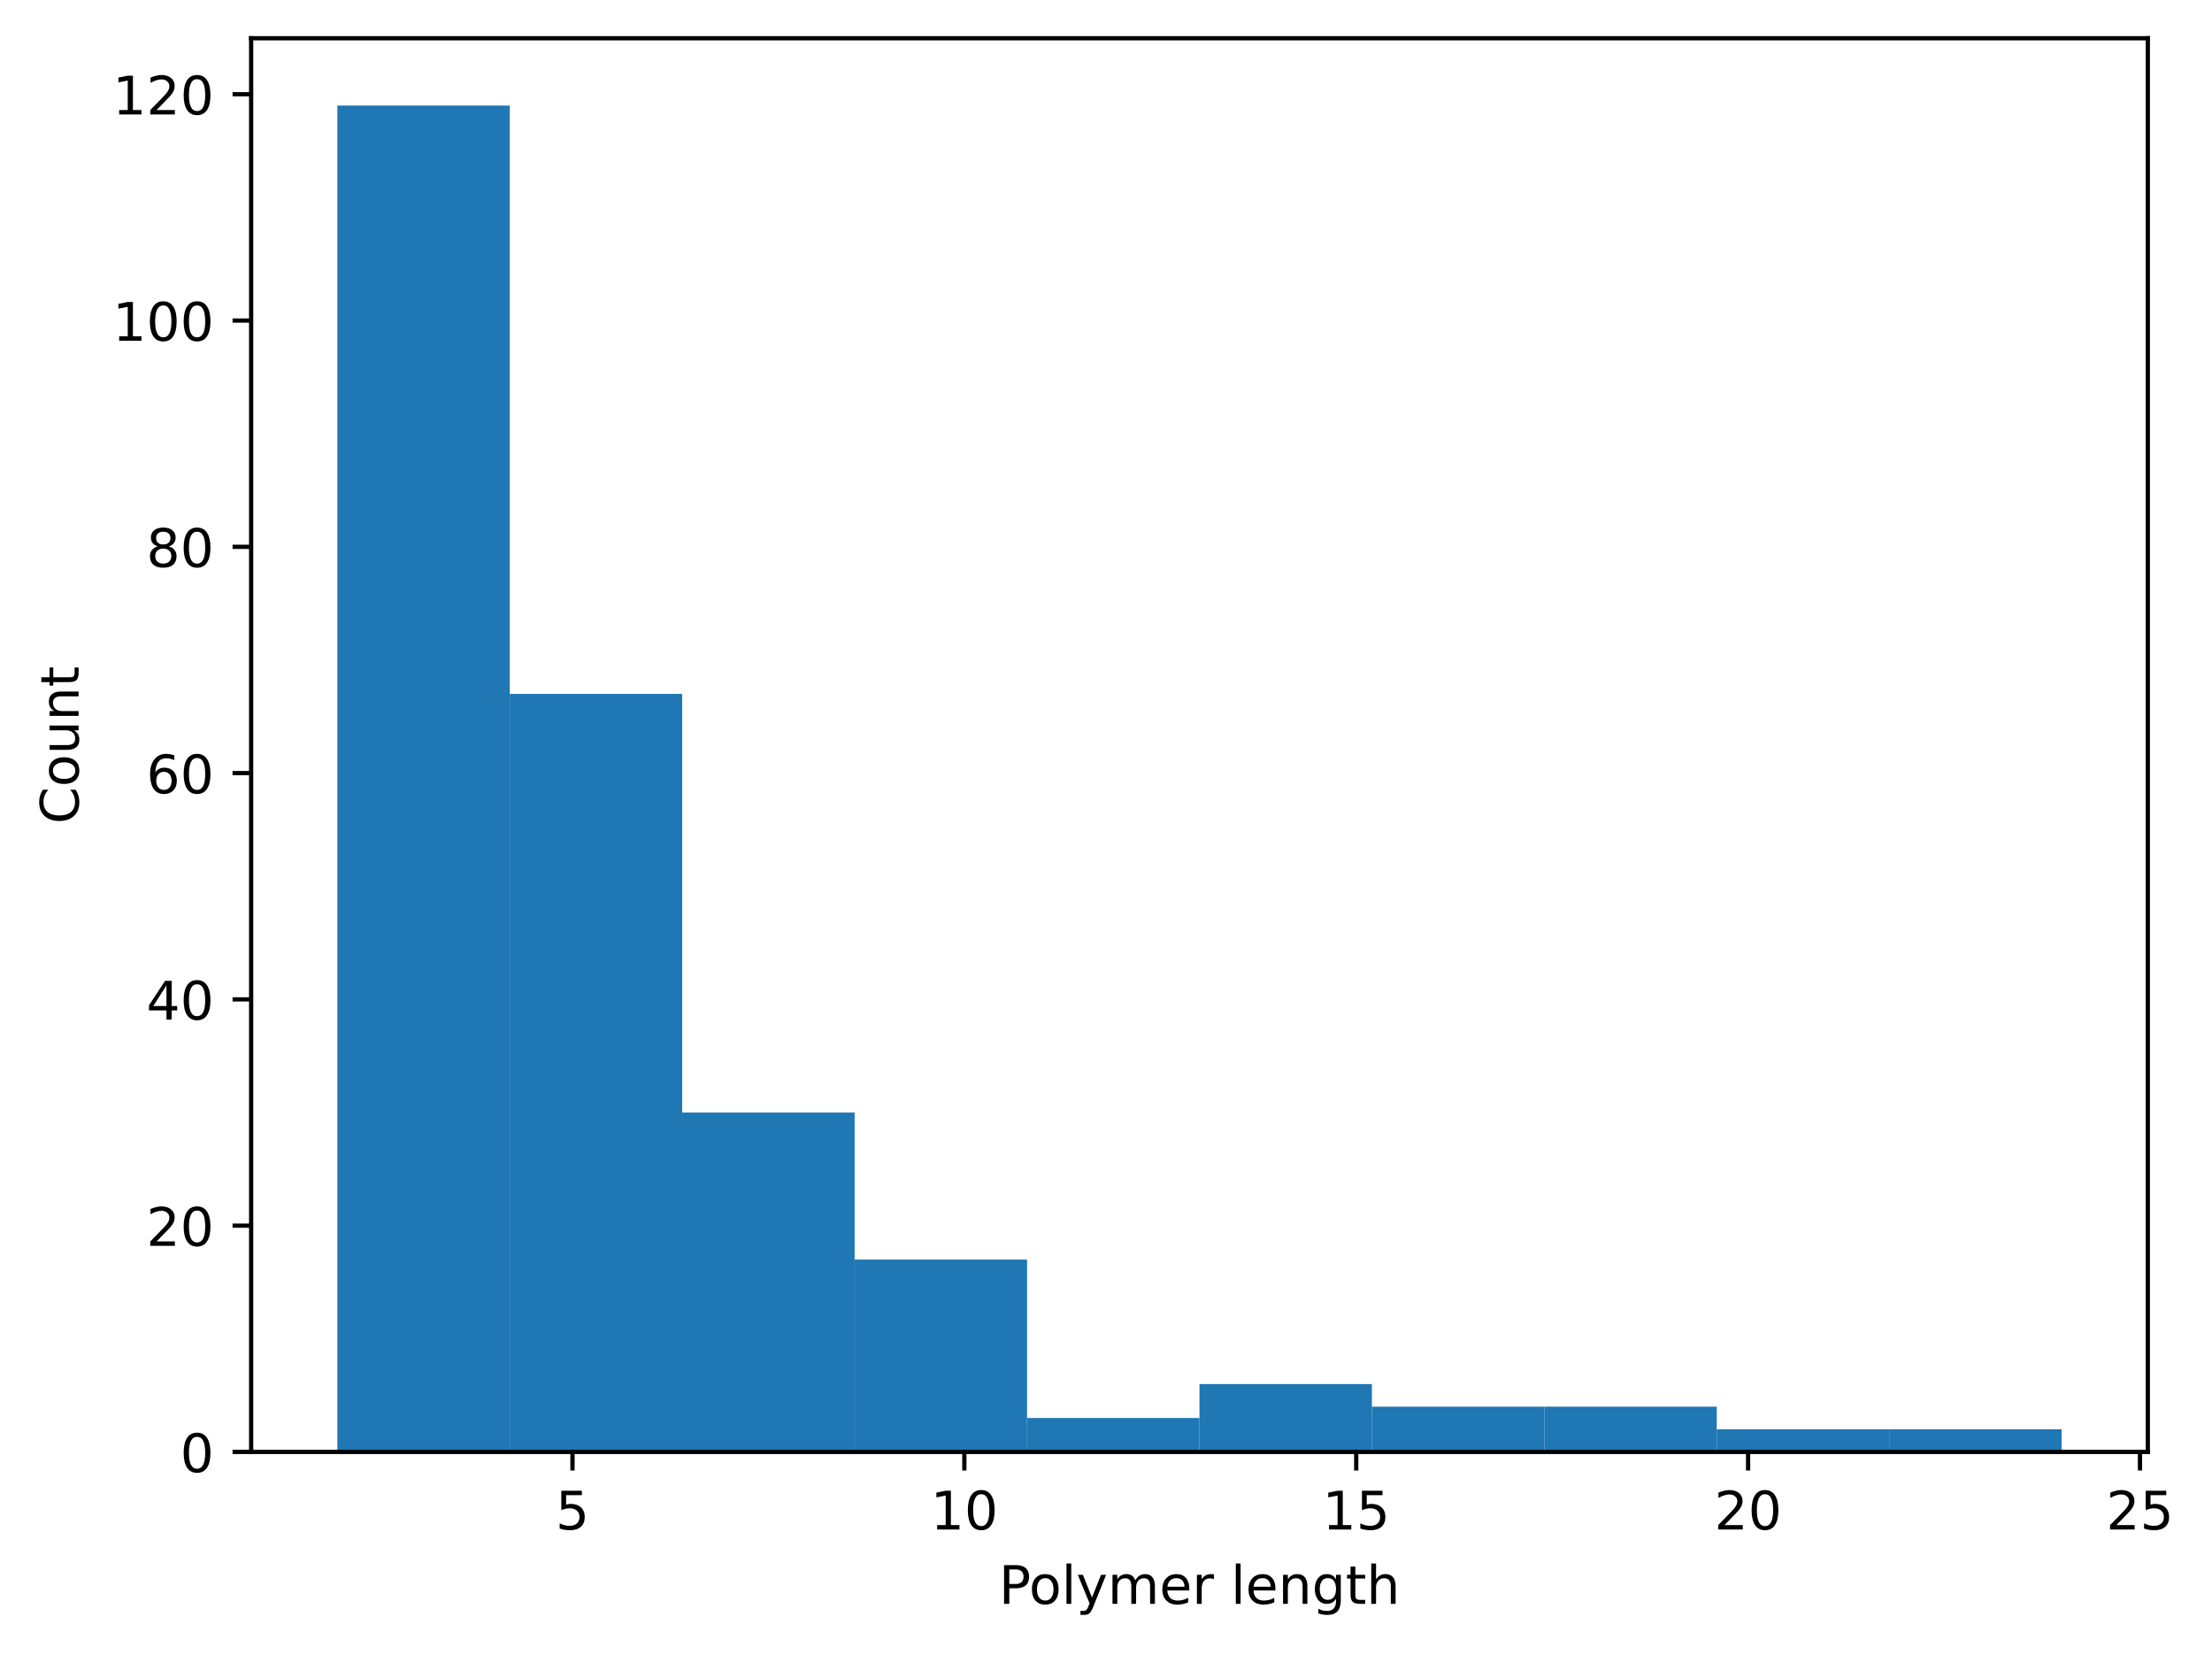
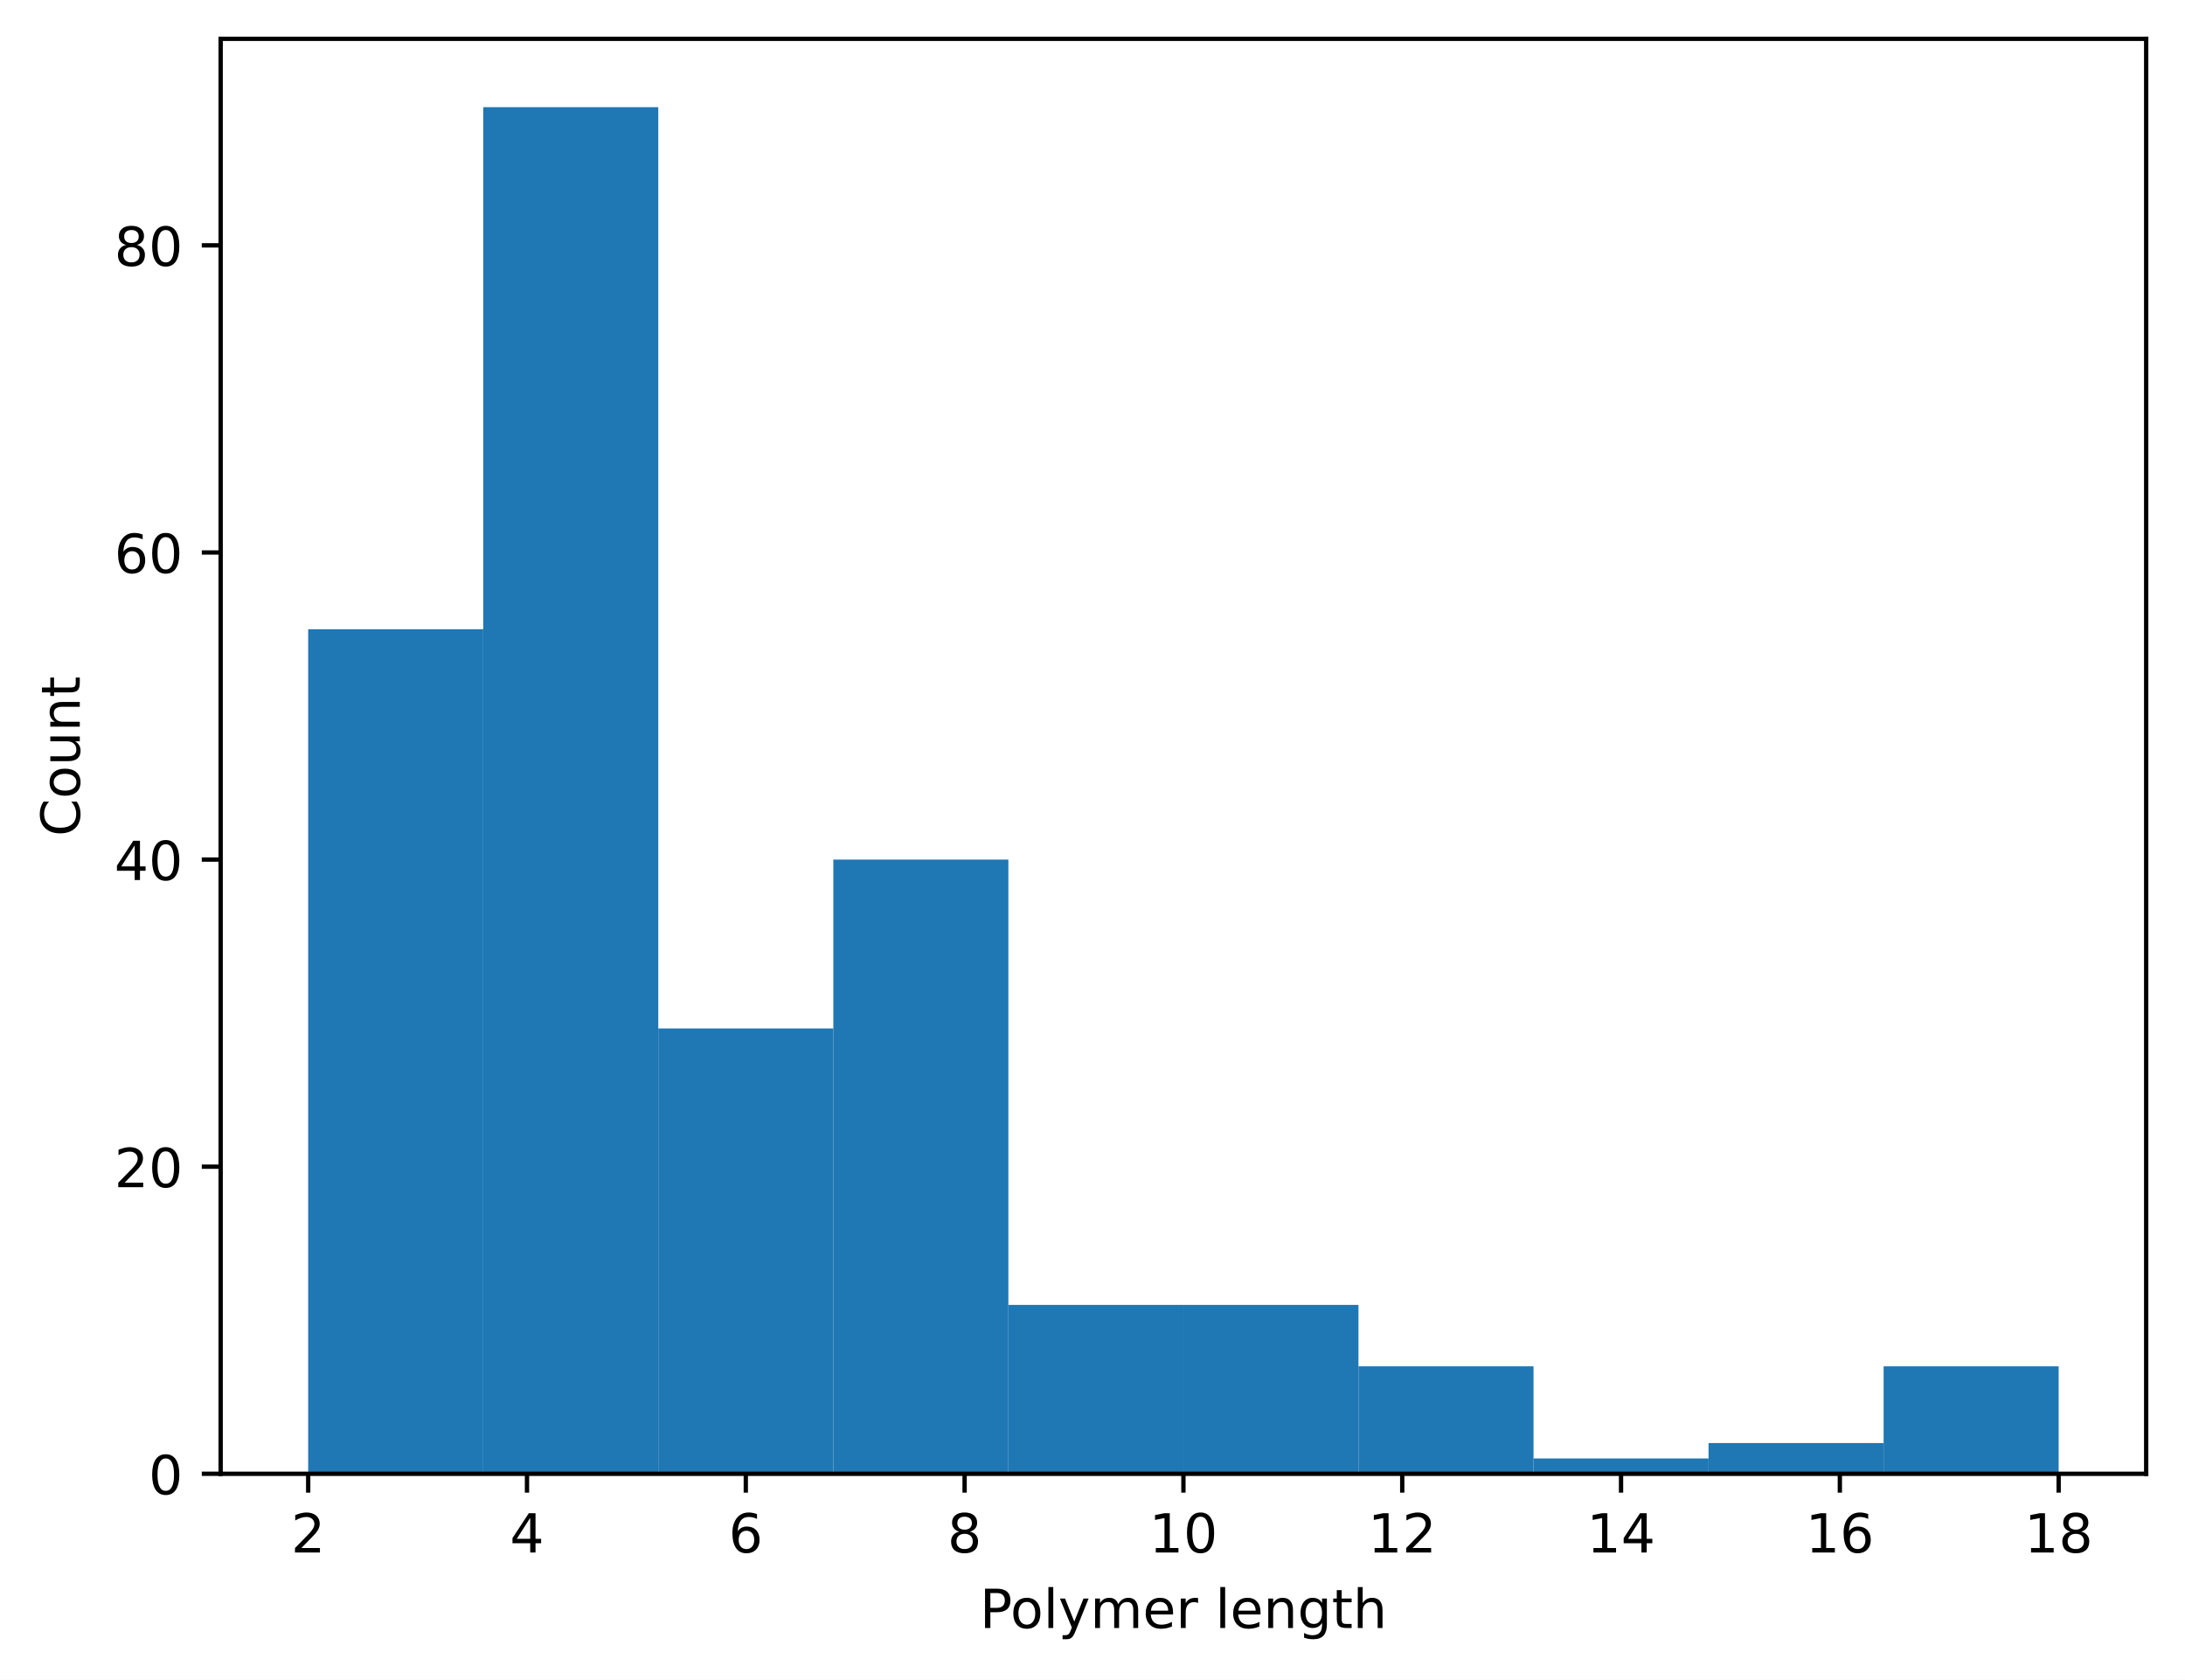
- <svg xmlns="http://www.w3.org/2000/svg" xmlns:xlink="http://www.w3.org/1999/xlink" width="416.494pt" height="311.513pt" viewBox="0 0 416.494 311.513" version="1.1">
+ <svg xmlns="http://www.w3.org/2000/svg" xmlns:xlink="http://www.w3.org/1999/xlink" width="405.245pt" height="311.513pt" viewBox="0 0 405.245 311.513" version="1.1">
  <defs>
    <style type="text/css">*{stroke-linejoin: round; stroke-linecap: butt}</style>
  </defs>
  <g id="figure_1">
    <g id="patch_1">
-       <path d="M 0 311.513  L 416.494 311.513  L 416.494 0  L 0 0  z " style="fill: #ffffff" />
+       <path d="M 0 311.513  L 405.245 311.513  L 405.245 0  L 0 0  z " style="fill: #ffffff" />
    </g>
    <g id="axes_1">
      <g id="patch_2">
-         <path d="M 47.288 273.312  L 404.408 273.312  L 404.408 7.2  L 47.288 7.2  z " style="fill: #ffffff" />
+         <path d="M 40.925 273.312  L 398.045 273.312  L 398.045 7.2  L 40.925 7.2  z " style="fill: #ffffff" />
      </g>
      <g id="patch_3">
-         <path d="M 63.52 273.312  L 95.986 273.312  L 95.986 19.872  L 63.52 19.872  z " clip-path="url(#pda3d50e991)" style="fill: #1f77b4" />
+         <path d="M 57.158 273.312  L 89.623 273.312  L 89.623 116.692  L 57.158 116.692  z " clip-path="url(#paa97b30b9d)" style="fill: #1f77b4" />
      </g>
      <g id="patch_4">
-         <path d="M 95.986 273.312  L 128.451 273.312  L 128.451 130.619  L 95.986 130.619  z " clip-path="url(#pda3d50e991)" style="fill: #1f77b4" />
+         <path d="M 89.623 273.312  L 122.089 273.312  L 122.089 19.872  L 89.623 19.872  z " clip-path="url(#paa97b30b9d)" style="fill: #1f77b4" />
      </g>
      <g id="patch_5">
-         <path d="M 128.451 273.312  L 160.917 273.312  L 160.917 209.42  L 128.451 209.42  z " clip-path="url(#pda3d50e991)" style="fill: #1f77b4" />
+         <path d="M 122.089 273.312  L 154.554 273.312  L 154.554 190.73  L 122.089 190.73  z " clip-path="url(#paa97b30b9d)" style="fill: #1f77b4" />
      </g>
      <g id="patch_6">
-         <path d="M 160.917 273.312  L 193.382 273.312  L 193.382 237.106  L 160.917 237.106  z " clip-path="url(#pda3d50e991)" style="fill: #1f77b4" />
+         <path d="M 154.554 273.312  L 187.02 273.312  L 187.02 159.406  L 154.554 159.406  z " clip-path="url(#paa97b30b9d)" style="fill: #1f77b4" />
      </g>
      <g id="patch_7">
-         <path d="M 193.382 273.312  L 225.847 273.312  L 225.847 266.923  L 193.382 266.923  z " clip-path="url(#pda3d50e991)" style="fill: #1f77b4" />
+         <path d="M 187.02 273.312  L 219.485 273.312  L 219.485 241.988  L 187.02 241.988  z " clip-path="url(#paa97b30b9d)" style="fill: #1f77b4" />
      </g>
      <g id="patch_8">
-         <path d="M 225.847 273.312  L 258.313 273.312  L 258.313 260.534  L 225.847 260.534  z " clip-path="url(#pda3d50e991)" style="fill: #1f77b4" />
+         <path d="M 219.485 273.312  L 251.95 273.312  L 251.95 241.988  L 219.485 241.988  z " clip-path="url(#paa97b30b9d)" style="fill: #1f77b4" />
      </g>
      <g id="patch_9">
-         <path d="M 258.313 273.312  L 290.778 273.312  L 290.778 264.793  L 258.313 264.793  z " clip-path="url(#pda3d50e991)" style="fill: #1f77b4" />
+         <path d="M 251.95 273.312  L 284.416 273.312  L 284.416 253.379  L 251.95 253.379  z " clip-path="url(#paa97b30b9d)" style="fill: #1f77b4" />
      </g>
      <g id="patch_10">
-         <path d="M 290.778 273.312  L 323.244 273.312  L 323.244 264.793  L 290.778 264.793  z " clip-path="url(#pda3d50e991)" style="fill: #1f77b4" />
+         <path d="M 284.416 273.312  L 316.881 273.312  L 316.881 270.464  L 284.416 270.464  z " clip-path="url(#paa97b30b9d)" style="fill: #1f77b4" />
      </g>
      <g id="patch_11">
-         <path d="M 323.244 273.312  L 355.709 273.312  L 355.709 269.053  L 323.244 269.053  z " clip-path="url(#pda3d50e991)" style="fill: #1f77b4" />
+         <path d="M 316.881 273.312  L 349.347 273.312  L 349.347 267.617  L 316.881 267.617  z " clip-path="url(#paa97b30b9d)" style="fill: #1f77b4" />
      </g>
      <g id="patch_12">
-         <path d="M 355.709 273.312  L 388.175 273.312  L 388.175 269.053  L 355.709 269.053  z " clip-path="url(#pda3d50e991)" style="fill: #1f77b4" />
+         <path d="M 349.347 273.312  L 381.812 273.312  L 381.812 253.379  L 349.347 253.379  z " clip-path="url(#paa97b30b9d)" style="fill: #1f77b4" />
      </g>
      <g id="matplotlib.axis_1">
        <g id="xtick_1">
          <g id="line2d_1">
            <defs>
-               <path id="m23a97612db" d="M 0 0  L 0 3.5  " style="stroke: #000000; stroke-width: 0.8" />
+               <path id="mcce1676ae2" d="M 0 0  L 0 3.5  " style="stroke: #000000; stroke-width: 0.8" />
            </defs>
            <g>
-               <use xlink:href="#m23a97612db" x="107.791" y="273.312" style="stroke: #000000; stroke-width: 0.8" />
+               <use xlink:href="#mcce1676ae2" x="57.158" y="273.312" style="stroke: #000000; stroke-width: 0.8" />
            </g>
          </g>
          <g id="text_1">
-             <g transform="translate(104.6101 287.9097) scale(0.1 -0.1)">
-               <defs>
-                 <path id="DejaVuSans-18" d="M 691 4666  L 3169 4666  L 3169 4134  L 1269 4134  L 1269 2991  Q 1406 3038 1543 3061  Q 1681 3084 1819 3084  Q 2600 3084 3056 2656  Q 3513 2228 3513 1497  Q 3513 744 3044 326  Q 2575 -91 1722 -91  Q 1428 -91 1123 -41  Q 819 9 494 109  L 494 744  Q 775 591 1075 516  Q 1375 441 1709 441  Q 2250 441 2565 725  Q 2881 1009 2881 1497  Q 2881 1984 2565 2268  Q 2250 2553 1709 2553  Q 1456 2553 1204 2497  Q 953 2441 691 2322  L 691 4666  z " transform="scale(0.015625)" />
-               </defs>
-               <use xlink:href="#DejaVuSans-18" />
+             <g transform="translate(53.97648 287.9097) scale(0.1 -0.1)">
+               <defs>
+                 <path id="DejaVuSans-15" d="M 1228 531  L 3431 531  L 3431 0  L 469 0  L 469 531  Q 828 903 1448 1529  Q 2069 2156 2228 2338  Q 2531 2678 2651 2914  Q 2772 3150 2772 3378  Q 2772 3750 2511 3984  Q 2250 4219 1831 4219  Q 1534 4219 1204 4116  Q 875 4013 500 3803  L 500 4441  Q 881 4594 1212 4672  Q 1544 4750 1819 4750  Q 2544 4750 2975 4387  Q 3406 4025 3406 3419  Q 3406 3131 3298 2873  Q 3191 2616 2906 2266  Q 2828 2175 2409 1742  Q 1991 1309 1228 531  z " transform="scale(0.015625)" />
+               </defs>
+               <use xlink:href="#DejaVuSans-15" />
            </g>
          </g>
        </g>
        <g id="xtick_2">
          <g id="line2d_2">
            <g>
-               <use xlink:href="#m23a97612db" x="181.576" y="273.312" style="stroke: #000000; stroke-width: 0.8" />
+               <use xlink:href="#mcce1676ae2" x="97.74" y="273.312" style="stroke: #000000; stroke-width: 0.8" />
            </g>
          </g>
          <g id="text_2">
-             <g transform="translate(175.2139 287.9097) scale(0.1 -0.1)">
+             <g transform="translate(94.5583 287.9097) scale(0.1 -0.1)">
+               <defs>
+                 <path id="DejaVuSans-17" d="M 2419 4116  L 825 1625  L 2419 1625  L 2419 4116  z M 2253 4666  L 3047 4666  L 3047 1625  L 3713 1625  L 3713 1100  L 3047 1100  L 3047 0  L 2419 0  L 2419 1100  L 313 1100  L 313 1709  L 2253 4666  z " transform="scale(0.015625)" />
+               </defs>
+               <use xlink:href="#DejaVuSans-17" />
+             </g>
+           </g>
+         </g>
+         <g id="xtick_3">
+           <g id="line2d_3">
+             <g>
+               <use xlink:href="#mcce1676ae2" x="138.321" y="273.312" style="stroke: #000000; stroke-width: 0.8" />
+             </g>
+           </g>
+           <g id="text_3">
+             <g transform="translate(135.1401 287.9097) scale(0.1 -0.1)">
+               <defs>
+                 <path id="DejaVuSans-19" d="M 2113 2584  Q 1688 2584 1439 2293  Q 1191 2003 1191 1497  Q 1191 994 1439 701  Q 1688 409 2113 409  Q 2538 409 2786 701  Q 3034 994 3034 1497  Q 3034 2003 2786 2293  Q 2538 2584 2113 2584  z M 3366 4563  L 3366 3988  Q 3128 4100 2886 4159  Q 2644 4219 2406 4219  Q 1781 4219 1451 3797  Q 1122 3375 1075 2522  Q 1259 2794 1537 2939  Q 1816 3084 2150 3084  Q 2853 3084 3261 2657  Q 3669 2231 3669 1497  Q 3669 778 3244 343  Q 2819 -91 2113 -91  Q 1303 -91 875 529  Q 447 1150 447 2328  Q 447 3434 972 4092  Q 1497 4750 2381 4750  Q 2619 4750 2861 4703  Q 3103 4656 3366 4563  z " transform="scale(0.015625)" />
+               </defs>
+               <use xlink:href="#DejaVuSans-19" />
+             </g>
+           </g>
+         </g>
+         <g id="xtick_4">
+           <g id="line2d_4">
+             <g>
+               <use xlink:href="#mcce1676ae2" x="178.903" y="273.312" style="stroke: #000000; stroke-width: 0.8" />
+             </g>
+           </g>
+           <g id="text_4">
+             <g transform="translate(175.7219 287.9097) scale(0.1 -0.1)">
+               <defs>
+                 <path id="DejaVuSans-1b" d="M 2034 2216  Q 1584 2216 1326 1975  Q 1069 1734 1069 1313  Q 1069 891 1326 650  Q 1584 409 2034 409  Q 2484 409 2743 651  Q 3003 894 3003 1313  Q 3003 1734 2745 1975  Q 2488 2216 2034 2216  z M 1403 2484  Q 997 2584 770 2862  Q 544 3141 544 3541  Q 544 4100 942 4425  Q 1341 4750 2034 4750  Q 2731 4750 3128 4425  Q 3525 4100 3525 3541  Q 3525 3141 3298 2862  Q 3072 2584 2669 2484  Q 3125 2378 3379 2068  Q 3634 1759 3634 1313  Q 3634 634 3220 271  Q 2806 -91 2034 -91  Q 1263 -91 848 271  Q 434 634 434 1313  Q 434 1759 690 2068  Q 947 2378 1403 2484  z M 1172 3481  Q 1172 3119 1398 2916  Q 1625 2713 2034 2713  Q 2441 2713 2670 2916  Q 2900 3119 2900 3481  Q 2900 3844 2670 4047  Q 2441 4250 2034 4250  Q 1625 4250 1398 4047  Q 1172 3844 1172 3481  z " transform="scale(0.015625)" />
+               </defs>
+               <use xlink:href="#DejaVuSans-1b" />
+             </g>
+           </g>
+         </g>
+         <g id="xtick_5">
+           <g id="line2d_5">
+             <g>
+               <use xlink:href="#mcce1676ae2" x="219.485" y="273.312" style="stroke: #000000; stroke-width: 0.8" />
+             </g>
+           </g>
+           <g id="text_5">
+             <g transform="translate(213.1225 287.9097) scale(0.1 -0.1)">
              <defs>
                <path id="DejaVuSans-14" d="M 794 531  L 1825 531  L 1825 4091  L 703 3866  L 703 4441  L 1819 4666  L 2450 4666  L 2450 531  L 3481 531  L 3481 0  L 794 0  L 794 531  z " transform="scale(0.015625)" />
                <path id="DejaVuSans-13" d="M 2034 4250  Q 1547 4250 1301 3770  Q 1056 3291 1056 2328  Q 1056 1369 1301 889  Q 1547 409 2034 409  Q 2525 409 2770 889  Q 3016 1369 3016 2328  Q 3016 3291 2770 3770  Q 2525 4250 2034 4250  z M 2034 4750  Q 2819 4750 3233 4129  Q 3647 3509 3647 2328  Q 3647 1150 3233 529  Q 2819 -91 2034 -91  Q 1250 -91 836 529  Q 422 1150 422 2328  Q 422 3509 836 4129  Q 1250 4750 2034 4750  z " transform="scale(0.015625)" />
              </defs>
              <use xlink:href="#DejaVuSans-14" />
              <use xlink:href="#DejaVuSans-13" transform="translate(63.625 0)" />
            </g>
          </g>
        </g>
-         <g id="xtick_3">
-           <g id="line2d_3">
-             <g>
-               <use xlink:href="#m23a97612db" x="255.362" y="273.312" style="stroke: #000000; stroke-width: 0.8" />
-             </g>
-           </g>
-           <g id="text_3">
-             <g transform="translate(248.9991 287.9097) scale(0.1 -0.1)">
-               <use xlink:href="#DejaVuSans-14" />
-               <use xlink:href="#DejaVuSans-18" transform="translate(63.625 0)" />
-             </g>
-           </g>
-         </g>
-         <g id="xtick_4">
-           <g id="line2d_4">
-             <g>
-               <use xlink:href="#m23a97612db" x="329.147" y="273.312" style="stroke: #000000; stroke-width: 0.8" />
-             </g>
-           </g>
-           <g id="text_4">
-             <g transform="translate(322.7842 287.9097) scale(0.1 -0.1)">
-               <defs>
-                 <path id="DejaVuSans-15" d="M 1228 531  L 3431 531  L 3431 0  L 469 0  L 469 531  Q 828 903 1448 1529  Q 2069 2156 2228 2338  Q 2531 2678 2651 2914  Q 2772 3150 2772 3378  Q 2772 3750 2511 3984  Q 2250 4219 1831 4219  Q 1534 4219 1204 4116  Q 875 4013 500 3803  L 500 4441  Q 881 4594 1212 4672  Q 1544 4750 1819 4750  Q 2544 4750 2975 4387  Q 3406 4025 3406 3419  Q 3406 3131 3298 2873  Q 3191 2616 2906 2266  Q 2828 2175 2409 1742  Q 1991 1309 1228 531  z " transform="scale(0.015625)" />
-               </defs>
-               <use xlink:href="#DejaVuSans-15" />
-               <use xlink:href="#DejaVuSans-13" transform="translate(63.625 0)" />
-             </g>
-           </g>
-         </g>
-         <g id="xtick_5">
-           <g id="line2d_5">
-             <g>
-               <use xlink:href="#m23a97612db" x="402.932" y="273.312" style="stroke: #000000; stroke-width: 0.8" />
-             </g>
-           </g>
-           <g id="text_5">
-             <g transform="translate(396.5693 287.9097) scale(0.1 -0.1)">
-               <use xlink:href="#DejaVuSans-15" />
-               <use xlink:href="#DejaVuSans-18" transform="translate(63.625 0)" />
-             </g>
-           </g>
-         </g>
-         <g id="text_6">
-           <g transform="translate(188.0741 301.9104) scale(0.1 -0.1)">
+         <g id="xtick_6">
+           <g id="line2d_6">
+             <g>
+               <use xlink:href="#mcce1676ae2" x="260.067" y="273.312" style="stroke: #000000; stroke-width: 0.8" />
+             </g>
+           </g>
+           <g id="text_6">
+             <g transform="translate(253.7043 287.9097) scale(0.1 -0.1)">
+               <use xlink:href="#DejaVuSans-14" />
+               <use xlink:href="#DejaVuSans-15" transform="translate(63.625 0)" />
+             </g>
+           </g>
+         </g>
+         <g id="xtick_7">
+           <g id="line2d_7">
+             <g>
+               <use xlink:href="#mcce1676ae2" x="300.649" y="273.312" style="stroke: #000000; stroke-width: 0.8" />
+             </g>
+           </g>
+           <g id="text_7">
+             <g transform="translate(294.2861 287.9097) scale(0.1 -0.1)">
+               <use xlink:href="#DejaVuSans-14" />
+               <use xlink:href="#DejaVuSans-17" transform="translate(63.625 0)" />
+             </g>
+           </g>
+         </g>
+         <g id="xtick_8">
+           <g id="line2d_8">
+             <g>
+               <use xlink:href="#mcce1676ae2" x="341.23" y="273.312" style="stroke: #000000; stroke-width: 0.8" />
+             </g>
+           </g>
+           <g id="text_8">
+             <g transform="translate(334.868 287.9097) scale(0.1 -0.1)">
+               <use xlink:href="#DejaVuSans-14" />
+               <use xlink:href="#DejaVuSans-19" transform="translate(63.625 0)" />
+             </g>
+           </g>
+         </g>
+         <g id="xtick_9">
+           <g id="line2d_9">
+             <g>
+               <use xlink:href="#mcce1676ae2" x="381.812" y="273.312" style="stroke: #000000; stroke-width: 0.8" />
+             </g>
+           </g>
+           <g id="text_9">
+             <g transform="translate(375.4498 287.9097) scale(0.1 -0.1)">
+               <use xlink:href="#DejaVuSans-14" />
+               <use xlink:href="#DejaVuSans-1b" transform="translate(63.625 0)" />
+             </g>
+           </g>
+         </g>
+         <g id="text_10">
+           <g transform="translate(181.7116 301.9104) scale(0.1 -0.1)">
            <defs>
              <path id="DejaVuSans-33" d="M 1259 4147  L 1259 2394  L 2053 2394  Q 2494 2394 2734 2622  Q 2975 2850 2975 3272  Q 2975 3691 2734 3919  Q 2494 4147 2053 4147  L 1259 4147  z M 628 4666  L 2053 4666  Q 2838 4666 3239 4311  Q 3641 3956 3641 3272  Q 3641 2581 3239 2228  Q 2838 1875 2053 1875  L 1259 1875  L 1259 0  L 628 0  L 628 4666  z " transform="scale(0.015625)" />
              <path id="DejaVuSans-52" d="M 1959 3097  Q 1497 3097 1228 2736  Q 959 2375 959 1747  Q 959 1119 1226 758  Q 1494 397 1959 397  Q 2419 397 2687 759  Q 2956 1122 2956 1747  Q 2956 2369 2687 2733  Q 2419 3097 1959 3097  z M 1959 3584  Q 2709 3584 3137 3096  Q 3566 2609 3566 1747  Q 3566 888 3137 398  Q 2709 -91 1959 -91  Q 1206 -91 779 398  Q 353 888 353 1747  Q 353 2609 779 3096  Q 1206 3584 1959 3584  z " transform="scale(0.015625)" />
              <path id="DejaVuSans-4f" d="M 603 4863  L 1178 4863  L 1178 0  L 603 0  L 603 4863  z " transform="scale(0.015625)" />
              <path id="DejaVuSans-5c" d="M 2059 -325  Q 1816 -950 1584 -1140  Q 1353 -1331 966 -1331  L 506 -1331  L 506 -850  L 844 -850  Q 1081 -850 1212 -737  Q 1344 -625 1503 -206  L 1606 56  L 191 3500  L 800 3500  L 1894 763  L 2988 3500  L 3597 3500  L 2059 -325  z " transform="scale(0.015625)" />
              <path id="DejaVuSans-50" d="M 3328 2828  Q 3544 3216 3844 3400  Q 4144 3584 4550 3584  Q 5097 3584 5394 3201  Q 5691 2819 5691 2113  L 5691 0  L 5113 0  L 5113 2094  Q 5113 2597 4934 2840  Q 4756 3084 4391 3084  Q 3944 3084 3684 2787  Q 3425 2491 3425 1978  L 3425 0  L 2847 0  L 2847 2094  Q 2847 2600 2669 2842  Q 2491 3084 2119 3084  Q 1678 3084 1418 2786  Q 1159 2488 1159 1978  L 1159 0  L 581 0  L 581 3500  L 1159 3500  L 1159 2956  Q 1356 3278 1631 3431  Q 1906 3584 2284 3584  Q 2666 3584 2933 3390  Q 3200 3197 3328 2828  z " transform="scale(0.015625)" />
              <path id="DejaVuSans-48" d="M 3597 1894  L 3597 1613  L 953 1613  Q 991 1019 1311 708  Q 1631 397 2203 397  Q 2534 397 2845 478  Q 3156 559 3463 722  L 3463 178  Q 3153 47 2828 -22  Q 2503 -91 2169 -91  Q 1331 -91 842 396  Q 353 884 353 1716  Q 353 2575 817 3079  Q 1281 3584 2069 3584  Q 2775 3584 3186 3129  Q 3597 2675 3597 1894  z M 3022 2063  Q 3016 2534 2758 2815  Q 2500 3097 2075 3097  Q 1594 3097 1305 2825  Q 1016 2553 972 2059  L 3022 2063  z " transform="scale(0.015625)" />
              <path id="DejaVuSans-55" d="M 2631 2963  Q 2534 3019 2420 3045  Q 2306 3072 2169 3072  Q 1681 3072 1420 2755  Q 1159 2438 1159 1844  L 1159 0  L 581 0  L 581 3500  L 1159 3500  L 1159 2956  Q 1341 3275 1631 3429  Q 1922 3584 2338 3584  Q 2397 3584 2469 3576  Q 2541 3569 2628 3553  L 2631 2963  z " transform="scale(0.015625)" />
              <path id="DejaVuSans-3" transform="scale(0.015625)" />
              <path id="DejaVuSans-51" d="M 3513 2113  L 3513 0  L 2938 0  L 2938 2094  Q 2938 2591 2744 2837  Q 2550 3084 2163 3084  Q 1697 3084 1428 2787  Q 1159 2491 1159 1978  L 1159 0  L 581 0  L 581 3500  L 1159 3500  L 1159 2956  Q 1366 3272 1645 3428  Q 1925 3584 2291 3584  Q 2894 3584 3203 3211  Q 3513 2838 3513 2113  z " transform="scale(0.015625)" />
              <path id="DejaVuSans-4a" d="M 2906 1791  Q 2906 2416 2648 2759  Q 2391 3103 1925 3103  Q 1463 3103 1205 2759  Q 947 2416 947 1791  Q 947 1169 1205 825  Q 1463 481 1925 481  Q 2391 481 2648 825  Q 2906 1169 2906 1791  z M 3481 434  Q 3481 -459 3084 -895  Q 2688 -1331 1869 -1331  Q 1566 -1331 1297 -1286  Q 1028 -1241 775 -1147  L 775 -588  Q 1028 -725 1275 -790  Q 1522 -856 1778 -856  Q 2344 -856 2625 -561  Q 2906 -266 2906 331  L 2906 616  Q 2728 306 2450 153  Q 2172 0 1784 0  Q 1141 0 747 490  Q 353 981 353 1791  Q 353 2603 747 3093  Q 1141 3584 1784 3584  Q 2172 3584 2450 3431  Q 2728 3278 2906 2969  L 2906 3500  L 3481 3500  L 3481 434  z " transform="scale(0.015625)" />
              <path id="DejaVuSans-57" d="M 1172 4494  L 1172 3500  L 2356 3500  L 2356 3053  L 1172 3053  L 1172 1153  Q 1172 725 1289 603  Q 1406 481 1766 481  L 2356 481  L 2356 0  L 1766 0  Q 1100 0 847 248  Q 594 497 594 1153  L 594 3053  L 172 3053  L 172 3500  L 594 3500  L 594 4494  L 1172 4494  z " transform="scale(0.015625)" />
              <path id="DejaVuSans-4b" d="M 3513 2113  L 3513 0  L 2938 0  L 2938 2094  Q 2938 2591 2744 2837  Q 2550 3084 2163 3084  Q 1697 3084 1428 2787  Q 1159 2491 1159 1978  L 1159 0  L 581 0  L 581 4863  L 1159 4863  L 1159 2956  Q 1366 3272 1645 3428  Q 1925 3584 2291 3584  Q 2894 3584 3203 3211  Q 3513 2838 3513 2113  z " transform="scale(0.015625)" />
            </defs>
            <use xlink:href="#DejaVuSans-33" />
            <use xlink:href="#DejaVuSans-52" transform="translate(56.73438 0)" />
            <use xlink:href="#DejaVuSans-4f" transform="translate(117.9219 0)" />
            <use xlink:href="#DejaVuSans-5c" transform="translate(145.7031 0)" />
            <use xlink:href="#DejaVuSans-50" transform="translate(204.8906 0)" />
            <use xlink:href="#DejaVuSans-48" transform="translate(302.2969 0)" />
            <use xlink:href="#DejaVuSans-55" transform="translate(363.8281 0)" />
            <use xlink:href="#DejaVuSans-3" transform="translate(404.9375 0)" />
            <use xlink:href="#DejaVuSans-4f" transform="translate(436.7188 0)" />
            <use xlink:href="#DejaVuSans-48" transform="translate(464.5 0)" />
            <use xlink:href="#DejaVuSans-51" transform="translate(526.0312 0)" />
            <use xlink:href="#DejaVuSans-4a" transform="translate(589.4062 0)" />
            <use xlink:href="#DejaVuSans-57" transform="translate(652.8906 0)" />
            <use xlink:href="#DejaVuSans-4b" transform="translate(692.0938 0)" />
          </g>
        </g>
      </g>
      <g id="matplotlib.axis_2">
        <g id="ytick_1">
-           <g id="line2d_6">
+           <g id="line2d_10">
            <defs>
-               <path id="m6fb1febbd2" d="M 0 0  L -3.5 0  " style="stroke: #000000; stroke-width: 0.8" />
+               <path id="m8584e1b8bb" d="M 0 0  L -3.5 0  " style="stroke: #000000; stroke-width: 0.8" />
            </defs>
            <g>
-               <use xlink:href="#m6fb1febbd2" x="47.288" y="273.312" style="stroke: #000000; stroke-width: 0.8" />
-             </g>
-           </g>
-           <g id="text_7">
-             <g transform="translate(33.925 277.1108) scale(0.1 -0.1)">
+               <use xlink:href="#m8584e1b8bb" x="40.925" y="273.312" style="stroke: #000000; stroke-width: 0.8" />
+             </g>
+           </g>
+           <g id="text_11">
+             <g transform="translate(27.5625 277.1108) scale(0.1 -0.1)">
              <use xlink:href="#DejaVuSans-13" />
            </g>
          </g>
        </g>
        <g id="ytick_2">
-           <g id="line2d_7">
-             <g>
-               <use xlink:href="#m6fb1febbd2" x="47.288" y="230.717" style="stroke: #000000; stroke-width: 0.8" />
-             </g>
-           </g>
-           <g id="text_8">
-             <g transform="translate(27.5625 234.5159) scale(0.1 -0.1)">
+           <g id="line2d_11">
+             <g>
+               <use xlink:href="#m8584e1b8bb" x="40.925" y="216.359" style="stroke: #000000; stroke-width: 0.8" />
+             </g>
+           </g>
+           <g id="text_12">
+             <g transform="translate(21.2 220.158) scale(0.1 -0.1)">
              <use xlink:href="#DejaVuSans-15" />
              <use xlink:href="#DejaVuSans-13" transform="translate(63.625 0)" />
            </g>
          </g>
        </g>
        <g id="ytick_3">
-           <g id="line2d_8">
-             <g>
-               <use xlink:href="#m6fb1febbd2" x="47.288" y="188.122" style="stroke: #000000; stroke-width: 0.8" />
-             </g>
-           </g>
-           <g id="text_9">
-             <g transform="translate(27.5625 191.9209) scale(0.1 -0.1)">
-               <defs>
-                 <path id="DejaVuSans-17" d="M 2419 4116  L 825 1625  L 2419 1625  L 2419 4116  z M 2253 4666  L 3047 4666  L 3047 1625  L 3713 1625  L 3713 1100  L 3047 1100  L 3047 0  L 2419 0  L 2419 1100  L 313 1100  L 313 1709  L 2253 4666  z " transform="scale(0.015625)" />
-               </defs>
+           <g id="line2d_12">
+             <g>
+               <use xlink:href="#m8584e1b8bb" x="40.925" y="159.406" style="stroke: #000000; stroke-width: 0.8" />
+             </g>
+           </g>
+           <g id="text_13">
+             <g transform="translate(21.2 163.2052) scale(0.1 -0.1)">
              <use xlink:href="#DejaVuSans-17" />
              <use xlink:href="#DejaVuSans-13" transform="translate(63.625 0)" />
            </g>
          </g>
        </g>
        <g id="ytick_4">
-           <g id="line2d_9">
-             <g>
-               <use xlink:href="#m6fb1febbd2" x="47.288" y="145.527" style="stroke: #000000; stroke-width: 0.8" />
-             </g>
-           </g>
-           <g id="text_10">
-             <g transform="translate(27.5625 149.326) scale(0.1 -0.1)">
-               <defs>
-                 <path id="DejaVuSans-19" d="M 2113 2584  Q 1688 2584 1439 2293  Q 1191 2003 1191 1497  Q 1191 994 1439 701  Q 1688 409 2113 409  Q 2538 409 2786 701  Q 3034 994 3034 1497  Q 3034 2003 2786 2293  Q 2538 2584 2113 2584  z M 3366 4563  L 3366 3988  Q 3128 4100 2886 4159  Q 2644 4219 2406 4219  Q 1781 4219 1451 3797  Q 1122 3375 1075 2522  Q 1259 2794 1537 2939  Q 1816 3084 2150 3084  Q 2853 3084 3261 2657  Q 3669 2231 3669 1497  Q 3669 778 3244 343  Q 2819 -91 2113 -91  Q 1303 -91 875 529  Q 447 1150 447 2328  Q 447 3434 972 4092  Q 1497 4750 2381 4750  Q 2619 4750 2861 4703  Q 3103 4656 3366 4563  z " transform="scale(0.015625)" />
-               </defs>
+           <g id="line2d_13">
+             <g>
+               <use xlink:href="#m8584e1b8bb" x="40.925" y="102.454" style="stroke: #000000; stroke-width: 0.8" />
+             </g>
+           </g>
+           <g id="text_14">
+             <g transform="translate(21.2 106.2524) scale(0.1 -0.1)">
              <use xlink:href="#DejaVuSans-19" />
              <use xlink:href="#DejaVuSans-13" transform="translate(63.625 0)" />
            </g>
          </g>
        </g>
        <g id="ytick_5">
-           <g id="line2d_10">
-             <g>
-               <use xlink:href="#m6fb1febbd2" x="47.288" y="102.932" style="stroke: #000000; stroke-width: 0.8" />
-             </g>
-           </g>
-           <g id="text_11">
-             <g transform="translate(27.5625 106.731) scale(0.1 -0.1)">
-               <defs>
-                 <path id="DejaVuSans-1b" d="M 2034 2216  Q 1584 2216 1326 1975  Q 1069 1734 1069 1313  Q 1069 891 1326 650  Q 1584 409 2034 409  Q 2484 409 2743 651  Q 3003 894 3003 1313  Q 3003 1734 2745 1975  Q 2488 2216 2034 2216  z M 1403 2484  Q 997 2584 770 2862  Q 544 3141 544 3541  Q 544 4100 942 4425  Q 1341 4750 2034 4750  Q 2731 4750 3128 4425  Q 3525 4100 3525 3541  Q 3525 3141 3298 2862  Q 3072 2584 2669 2484  Q 3125 2378 3379 2068  Q 3634 1759 3634 1313  Q 3634 634 3220 271  Q 2806 -91 2034 -91  Q 1263 -91 848 271  Q 434 634 434 1313  Q 434 1759 690 2068  Q 947 2378 1403 2484  z M 1172 3481  Q 1172 3119 1398 2916  Q 1625 2713 2034 2713  Q 2441 2713 2670 2916  Q 2900 3119 2900 3481  Q 2900 3844 2670 4047  Q 2441 4250 2034 4250  Q 1625 4250 1398 4047  Q 1172 3844 1172 3481  z " transform="scale(0.015625)" />
-               </defs>
+           <g id="line2d_14">
+             <g>
+               <use xlink:href="#m8584e1b8bb" x="40.925" y="45.501" style="stroke: #000000; stroke-width: 0.8" />
+             </g>
+           </g>
+           <g id="text_15">
+             <g transform="translate(21.2 49.29959) scale(0.1 -0.1)">
              <use xlink:href="#DejaVuSans-1b" />
              <use xlink:href="#DejaVuSans-13" transform="translate(63.625 0)" />
            </g>
          </g>
        </g>
-         <g id="ytick_6">
-           <g id="line2d_11">
-             <g>
-               <use xlink:href="#m6fb1febbd2" x="47.288" y="60.337" style="stroke: #000000; stroke-width: 0.8" />
-             </g>
-           </g>
-           <g id="text_12">
-             <g transform="translate(21.2 64.13604) scale(0.1 -0.1)">
-               <use xlink:href="#DejaVuSans-14" />
-               <use xlink:href="#DejaVuSans-13" transform="translate(63.625 0)" />
-               <use xlink:href="#DejaVuSans-13" transform="translate(127.25 0)" />
-             </g>
-           </g>
-         </g>
-         <g id="ytick_7">
-           <g id="line2d_12">
-             <g>
-               <use xlink:href="#m6fb1febbd2" x="47.288" y="17.742" style="stroke: #000000; stroke-width: 0.8" />
-             </g>
-           </g>
-           <g id="text_13">
-             <g transform="translate(21.2 21.54108) scale(0.1 -0.1)">
-               <use xlink:href="#DejaVuSans-14" />
-               <use xlink:href="#DejaVuSans-15" transform="translate(63.625 0)" />
-               <use xlink:href="#DejaVuSans-13" transform="translate(127.25 0)" />
-             </g>
-           </g>
-         </g>
-         <g id="text_14">
+         <g id="text_16">
          <g transform="translate(14.79766 155.1044) rotate(-90) scale(0.1 -0.1)">
            <defs>
              <path id="DejaVuSans-26" d="M 4122 4306  L 4122 3641  Q 3803 3938 3442 4084  Q 3081 4231 2675 4231  Q 1875 4231 1450 3742  Q 1025 3253 1025 2328  Q 1025 1406 1450 917  Q 1875 428 2675 428  Q 3081 428 3442 575  Q 3803 722 4122 1019  L 4122 359  Q 3791 134 3420 21  Q 3050 -91 2638 -91  Q 1578 -91 968 557  Q 359 1206 359 2328  Q 359 3453 968 4101  Q 1578 4750 2638 4750  Q 3056 4750 3426 4639  Q 3797 4528 4122 4306  z " transform="scale(0.015625)" />
              <path id="DejaVuSans-58" d="M 544 1381  L 544 3500  L 1119 3500  L 1119 1403  Q 1119 906 1312 657  Q 1506 409 1894 409  Q 2359 409 2629 706  Q 2900 1003 2900 1516  L 2900 3500  L 3475 3500  L 3475 0  L 2900 0  L 2900 538  Q 2691 219 2414 64  Q 2138 -91 1772 -91  Q 1169 -91 856 284  Q 544 659 544 1381  z M 1991 3584  L 1991 3584  z " transform="scale(0.015625)" />
            </defs>
            <use xlink:href="#DejaVuSans-26" />
            <use xlink:href="#DejaVuSans-52" transform="translate(69.82812 0)" />
            <use xlink:href="#DejaVuSans-58" transform="translate(131.0156 0)" />
            <use xlink:href="#DejaVuSans-51" transform="translate(194.3906 0)" />
            <use xlink:href="#DejaVuSans-57" transform="translate(257.7656 0)" />
          </g>
        </g>
      </g>
      <g id="patch_13">
-         <path d="M 47.288 273.312  L 47.288 7.2  " style="fill: none; stroke: #000000; stroke-width: 0.8; stroke-linejoin: miter; stroke-linecap: square" />
+         <path d="M 40.925 273.312  L 40.925 7.2  " style="fill: none; stroke: #000000; stroke-width: 0.8; stroke-linejoin: miter; stroke-linecap: square" />
      </g>
      <g id="patch_14">
-         <path d="M 404.408 273.312  L 404.408 7.2  " style="fill: none; stroke: #000000; stroke-width: 0.8; stroke-linejoin: miter; stroke-linecap: square" />
+         <path d="M 398.045 273.312  L 398.045 7.2  " style="fill: none; stroke: #000000; stroke-width: 0.8; stroke-linejoin: miter; stroke-linecap: square" />
      </g>
      <g id="patch_15">
-         <path d="M 47.288 273.312  L 404.408 273.312  " style="fill: none; stroke: #000000; stroke-width: 0.8; stroke-linejoin: miter; stroke-linecap: square" />
+         <path d="M 40.925 273.312  L 398.045 273.312  " style="fill: none; stroke: #000000; stroke-width: 0.8; stroke-linejoin: miter; stroke-linecap: square" />
      </g>
      <g id="patch_16">
-         <path d="M 47.288 7.2  L 404.408 7.2  " style="fill: none; stroke: #000000; stroke-width: 0.8; stroke-linejoin: miter; stroke-linecap: square" />
+         <path d="M 40.925 7.2  L 398.045 7.2  " style="fill: none; stroke: #000000; stroke-width: 0.8; stroke-linejoin: miter; stroke-linecap: square" />
      </g>
    </g>
  </g>
  <defs>
-     <clipPath id="pda3d50e991">
-       <rect x="47.288" y="7.2" width="357.12" height="266.112" />
+     <clipPath id="paa97b30b9d">
+       <rect x="40.925" y="7.2" width="357.12" height="266.112" />
    </clipPath>
  </defs>
</svg>
